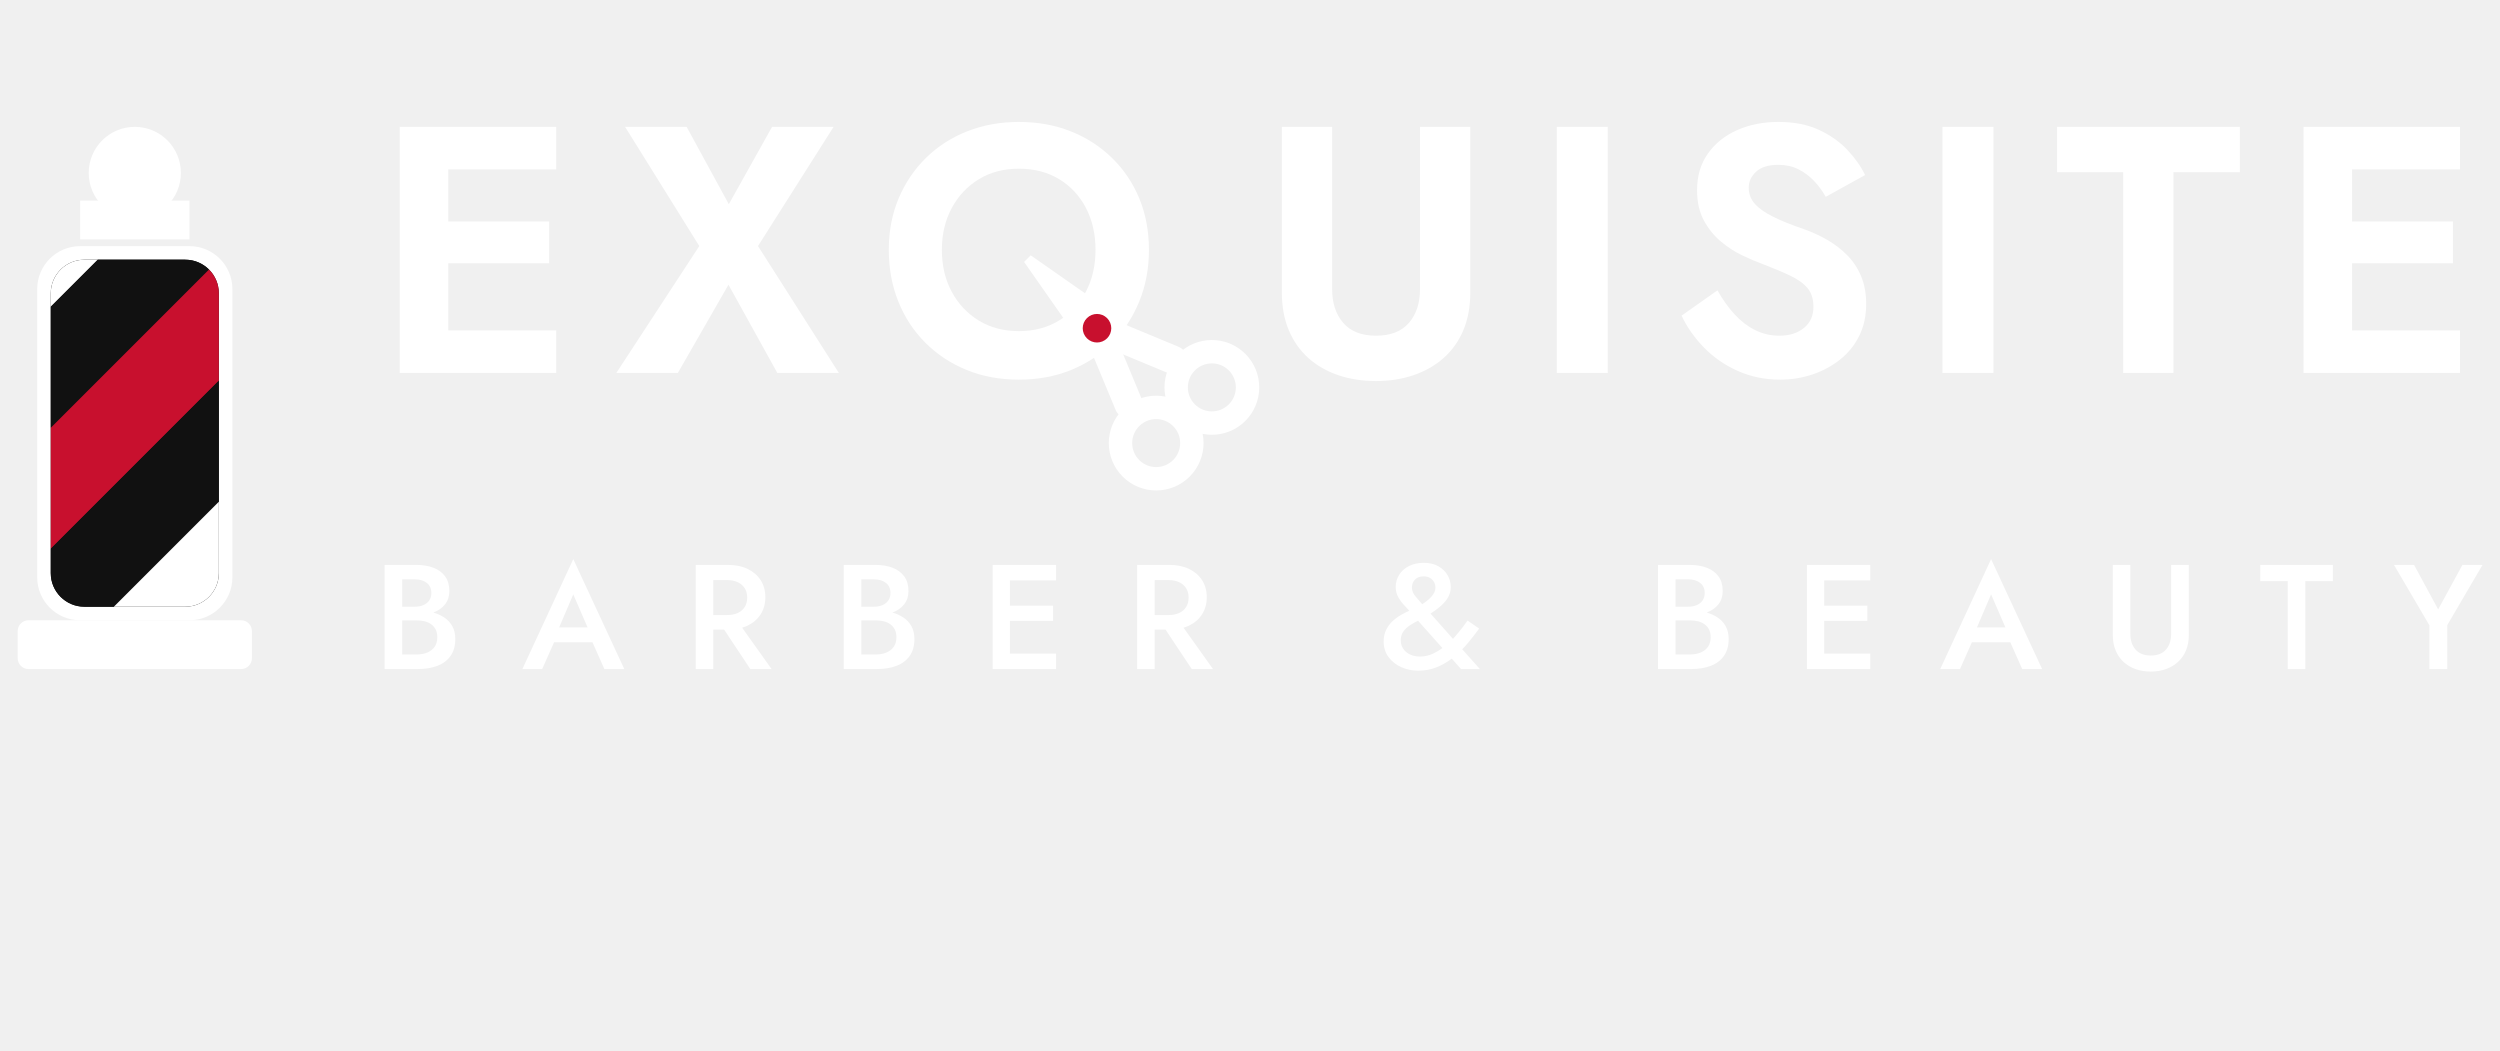
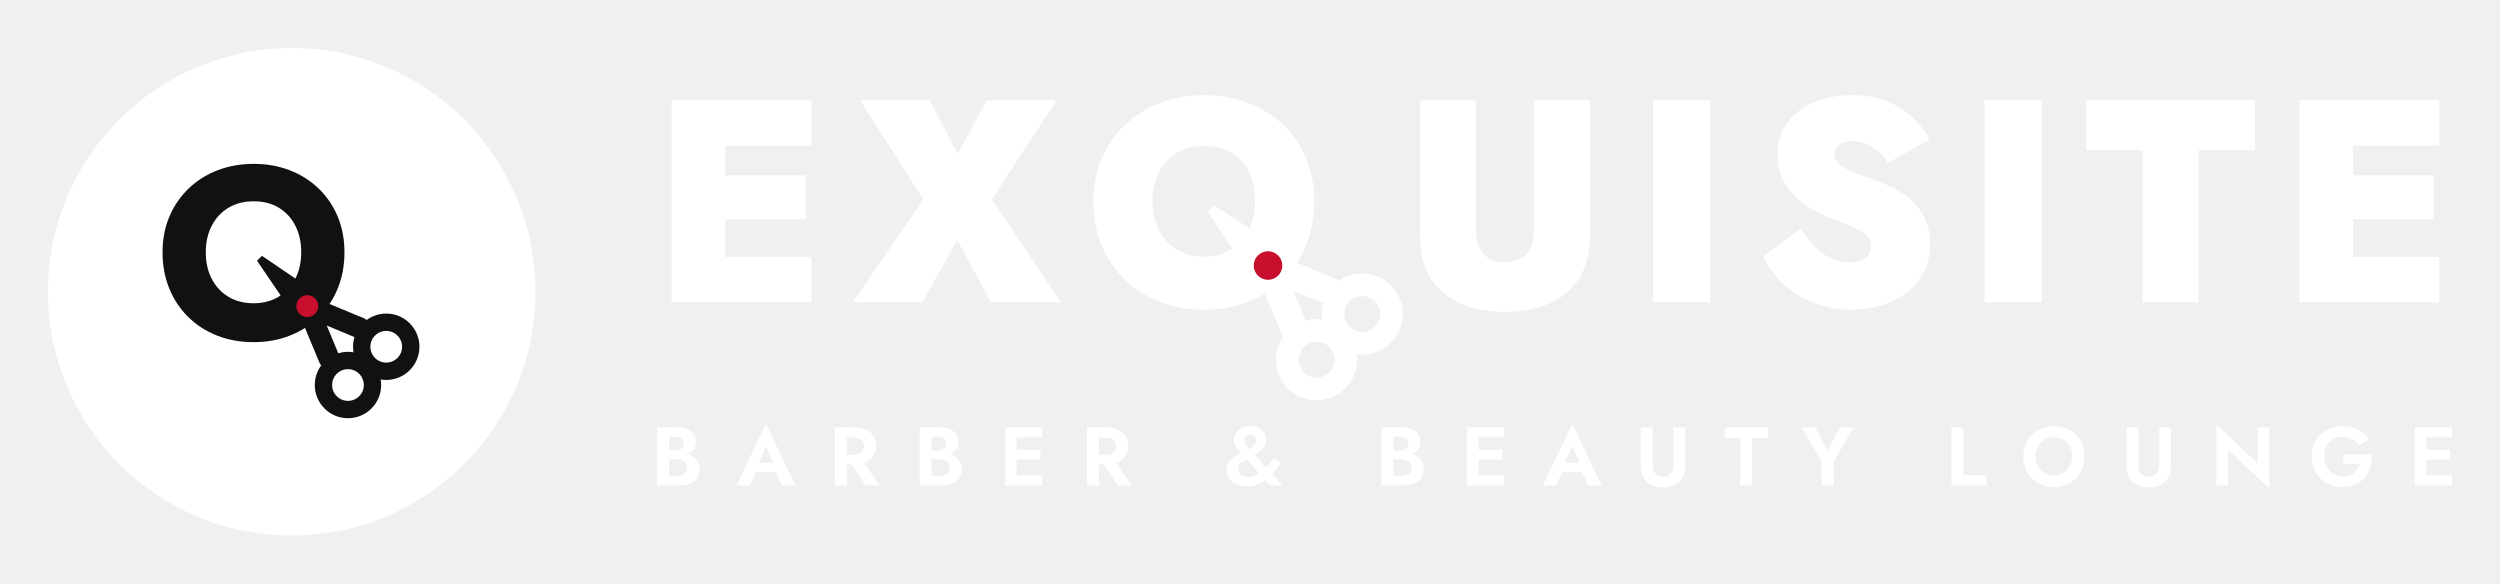
- <svg xmlns="http://www.w3.org/2000/svg" viewBox="-12.7 -127.3 853.3 358.5">
-   <g transform="translate(33.31,-84.00) scale(1)">
-     <circle cx="0" cy="15.73" r="15.73" fill="#FFFFFF" />
-     <rect x="-18.654" y="25.169" width="37.309" height="13.253" fill="#FFFFFF" />
-     <rect x="-33.312" y="40.714" width="66.623" height="127.694" rx="14.657" fill="#FFFFFF" />
-     <rect x="-39.974" y="168.408" width="79.948" height="16.656" rx="3.701" fill="#FFFFFF" />
-     <defs>
-       <clipPath id="pcstwhite">
-         <rect x="-28.685" y="45.341" width="57.37" height="118.441" rx="11.474" />
-       </clipPath>
-     </defs>
-     <rect x="-28.685" y="45.341" width="57.37" height="118.441" rx="11.474" fill="#111111" />
-     <g clip-path="url(#pcstwhite)">
-       <polygon points="-28.685,20.098 28.685,-37.272 28.685,4.034 -28.685,61.404" fill="#FFFFFF" />
-       <polygon points="-28.685,61.404 28.685,4.034 28.685,45.341 -28.685,102.71" fill="#111111" />
-       <polygon points="-28.685,102.71 28.685,45.341 28.685,86.647 -28.685,144.017" fill="#C8102E" />
-       <polygon points="-28.685,144.017 28.685,86.647 28.685,127.953 -28.685,185.323" fill="#111111" />
-       <polygon points="-28.685,185.323 28.685,127.953 28.685,169.259 -28.685,226.629" fill="#FFFFFF" />
-       <polygon points="-28.685,226.629 28.685,169.259 28.685,210.566 -28.685,267.936" fill="#111111" />
-       <polygon points="-28.685,267.936 28.685,210.566 28.685,251.872 -28.685,309.242" fill="#C8102E" />
-     </g>
-   </g>
-   <g transform="translate(114.62,0.00) scale(1)">
-     <path transform="translate(0.00,0.00) scale(0.12,-0.12)" fill="#FFFFFF" d="M76.0 700V0H521.0V121H214.0V312H501.0V431H214.0V579H521.0V700ZM1135.0 700 1012.0 480 892.0 700H717.0L928.0 361L692.0 0H867.0L1011.0 251L1150.0 0H1325.0L1095.0 361L1310.0 700Z" />
-     <g transform="translate(171.72,0.00) scale(1)">
-       <path transform="translate(0.00,0.00) scale(0.12,-0.12)" fill="#FFFFFF" d="M187.0 350Q187.0 417 215.0 469.0Q243.0 521 292.0 551.0Q341.0 581 406.0 581Q472.0 581 521.0 551.0Q570.0 521 597.0 469.0Q624.0 417 624.0 350Q624.0 283 596.5 231.0Q569.0 179 520.0 149.0Q471.0 119 406.0 119Q341.0 119 292.0 149.0Q243.0 179 215.0 231.0Q187.0 283 187.0 350ZM36.0 350Q36.0 271 63.0 203.5Q90.0 136 140.0 86.0Q190.0 36 257.5 8.5Q325.0 -19 406.0 -19Q487.0 -19 554.5 8.5Q622.0 36 671.5 86.0Q721.0 136 748.5 203.5Q776.0 271 776.0 350Q776.0 430 748.5 496.5Q721.0 563 670.5 612.0Q620.0 661 553.0 687.5Q486.0 714 406.0 714Q327.0 714 259.5 687.5Q192.0 661 142.0 612.0Q92.0 563 64.0 496.5Q36.0 430 36.0 350Z" />
-       <g transform="translate(75.39,-15.27) scale(1)">
+ <svg xmlns="http://www.w3.org/2000/svg" viewBox="-18.3 -115.3 953.8 222.7">
+   <g transform="translate(93.00,-3.98) scale(0.186)">
+     <circle r="500" fill="#FFFFFF" />
+     <g transform="translate(-281.85,92.43) scale(2.4778)">
+       <path transform="translate(0.00,0.00) scale(0.2,-0.2)" fill="#111111" d="M213.0 350Q213.0 412 237.5 459.5Q262.0 507 306.5 534.0Q351.0 561 411.0 561Q472.0 561 516.0 534.0Q560.0 507 584.0 459.5Q608.0 412 608.0 350Q608.0 288 583.5 240.5Q559.0 193 514.5 166.0Q470.0 139 411.0 139Q351.0 139 306.5 166.0Q262.0 193 237.5 240.5Q213.0 288 213.0 350ZM34.0 350Q34.0 269 61.5 201.0Q89.0 133 139.5 83.0Q190.0 33 259.0 5.5Q328.0 -22 411.0 -22Q493.0 -22 562.0 5.5Q631.0 33 681.5 83.0Q732.0 133 759.5 201.0Q787.0 269 787.0 350Q787.0 431 759.0 498.0Q731.0 565 680.0 614.0Q629.0 663 560.5 689.5Q492.0 716 411.0 716Q331.0 716 262.0 689.5Q193.0 663 142.0 614.0Q91.0 565 62.5 498.0Q34.0 431 34.0 350Z" />
+       <g transform="translate(126.65,-25.45) scale(1)">
        <g transform="rotate(-45)">
-           <path d="M-7.98 2.52 L-1.596 -33.6 L1.596 -33.6 L7.98 2.52 Z" fill="#FFFFFF" />
-           <path d="M0 0 L-10.752 26.04" stroke="#FFFFFF" stroke-width="9.66" stroke-linecap="round" fill="none" />
-           <circle cx="-13.44" cy="42.0" r="12.18" fill="none" stroke="#FFFFFF" stroke-width="7.98" />
-           <path d="M0 0 L10.752 26.04" stroke="#FFFFFF" stroke-width="9.66" stroke-linecap="round" fill="none" />
-           <circle cx="13.44" cy="42.0" r="12.18" fill="none" stroke="#FFFFFF" stroke-width="7.98" />
-           <circle cx="0" cy="0" r="4.872" fill="#C8102E" />
+           <path d="M-14.364 4.2 L-2.873 -56.0 L2.873 -56.0 L14.364 4.2 Z" fill="#111111" />
+           <path d="M0 0 L-17.92 43.4" stroke="#111111" stroke-width="17.388" stroke-linecap="round" fill="none" />
+           <circle cx="-22.4" cy="70.0" r="20.3" fill="none" stroke="#111111" stroke-width="14.364" />
+           <path d="M0 0 L17.92 43.4" stroke="#111111" stroke-width="17.388" stroke-linecap="round" fill="none" />
+           <circle cx="22.4" cy="70.0" r="20.3" fill="none" stroke="#111111" stroke-width="14.364" />
+           <circle r="9.072" fill="#C8102E" />
        </g>
      </g>
    </g>
-     <g transform="translate(301.68,0.00) scale(1)">
-       <path transform="translate(0.00,0.00) scale(0.12,-0.12)" fill="#FFFFFF" d="M71.0 700V230Q71.0 168 91.0 121.0Q111.0 74 147.0 42.0Q183.0 10 232.0 -6.5Q281.0 -23 339.0 -23Q396.0 -23 445.0 -6.5Q494.0 10 530.5 42.0Q567.0 74 587.0 121.0Q607.0 168 607.0 230V700H464.0V239Q464.0 179 432.5 142.5Q401.0 106 339.0 106Q277.0 106 245.5 142.5Q214.0 179 214.0 239V700ZM853.0 700V0H998.0V700ZM1310.0 235 1208.0 163Q1231.0 114 1272.0 72.0Q1313.0 30 1368.5 5.5Q1424.0 -19 1488.0 -19Q1536.0 -19 1579.5 -4.5Q1623.0 10 1658.0 37.5Q1693.0 65 1713.0 105.0Q1733.0 145 1733.0 196Q1733.0 241 1718.5 275.5Q1704.0 310 1678.5 335.5Q1653.0 361 1621.5 379.0Q1590.0 397 1556.0 409Q1503.0 427 1468.0 444.5Q1433.0 462 1416.0 481.5Q1399.0 501 1399.0 527Q1399.0 553 1420.0 572.5Q1441.0 592 1483.0 592Q1515.0 592 1540.0 579.5Q1565.0 567 1584.5 546.5Q1604.0 526 1618.0 501L1730.0 563Q1712.0 600 1679.5 634.5Q1647.0 669 1598.5 691.5Q1550.0 714 1483.0 714Q1418.0 714 1365.5 690.5Q1313.0 667 1282.5 623.5Q1252.0 580 1252.0 520Q1252.0 470 1271.0 434.5Q1290.0 399 1319.0 374.5Q1348.0 350 1380.5 334.5Q1413.0 319 1438.0 310Q1485.0 292 1517.5 276.5Q1550.0 261 1566.5 241.0Q1583.0 221 1583.0 188Q1583.0 150 1556.0 128.0Q1529.0 106 1486.0 106Q1449.0 106 1417.0 122.0Q1385.0 138 1358.5 167.0Q1332.0 196 1310.0 235ZM1950.0 700V0H2095.0V700ZM2276.0 571H2464.0V0H2607.0V571H2796.0V700H2276.0ZM2977.0 700V0H3422.0V121H3115.0V312H3402.0V431H3115.0V579H3422.0V700Z" />
+   </g>
+   <g transform="translate(230.00,0.00) scale(1)">
+     <path transform="translate(0.00,0.00) scale(0.11,-0.11)" fill="#FFFFFF" d="M72.0 700V0H557.0V157H258.0V288H537.0V440H258.0V543H557.0V700ZM1165.0 700 1065.0 514 967.0 700H726.0L945.0 357L701.0 0H942.0L1063.0 215L1180.0 0H1422.0L1183.0 357L1407.0 700Z" />
+     <g transform="translate(165.33,0.00) scale(1)">
+       <path transform="translate(0.00,0.00) scale(0.11,-0.11)" fill="#FFFFFF" d="M237.0 350Q237.0 407 259.0 450.0Q281.0 493 321.0 517.5Q361.0 542 415.0 542Q472.0 542 511.5 517.5Q551.0 493 572.0 450.0Q593.0 407 593.0 350Q593.0 294 571.0 250.5Q549.0 207 509.5 182.5Q470.0 158 415.0 158Q361.0 158 321.0 182.5Q281.0 207 259.0 250.5Q237.0 294 237.0 350ZM32.0 350Q32.0 268 60.0 199.0Q88.0 130 139.5 79.5Q191.0 29 261.0 1.5Q331.0 -26 415.0 -26Q499.0 -26 569.5 1.5Q640.0 29 691.0 79.5Q742.0 130 770.0 199.0Q798.0 268 798.0 350Q798.0 433 769.5 500.5Q741.0 568 689.0 616.5Q637.0 665 567.5 691.5Q498.0 718 415.0 718Q334.0 718 264.5 691.5Q195.0 665 143.0 616.5Q91.0 568 61.5 500.5Q32.0 433 32.0 350Z" />
+       <g transform="translate(70.15,-14.00) scale(1)">
+         <g transform="rotate(-45)">
+           <path d="M-8.632 2.31 L-1.726 -30.8 L1.726 -30.8 L8.632 2.31 Z" fill="#FFFFFF" />
+           <path d="M0 0 L-9.856 23.87" stroke="#FFFFFF" stroke-width="10.449" stroke-linecap="round" fill="none" />
+           <circle cx="-12.32" cy="38.5" r="11.165" fill="none" stroke="#FFFFFF" stroke-width="8.632" />
+           <path d="M0 0 L9.856 23.87" stroke="#FFFFFF" stroke-width="10.449" stroke-linecap="round" fill="none" />
+           <circle cx="12.32" cy="38.5" r="11.165" fill="none" stroke="#FFFFFF" stroke-width="8.632" />
+           <circle r="5.452" fill="#C8102E" />
+         </g>
+       </g>
    </g>
+     <g transform="translate(286.11,0.00) scale(1)">
+       <path transform="translate(0.00,0.00) scale(0.11,-0.11)" fill="#FFFFFF" d="M67.0 700V230Q67.0 159 90.0 109.0Q113.0 59 153.5 27.5Q194.0 -4 247.5 -19.0Q301.0 -34 361.0 -34Q422.0 -34 475.0 -19.0Q528.0 -4 569.0 27.5Q610.0 59 633.0 109.0Q656.0 159 656.0 230V700H462.0V246Q462.0 198 437.0 168.5Q412.0 139 361.0 139Q311.0 139 286.0 168.5Q261.0 198 261.0 246V700ZM875.0 700V0H1073.0V700ZM1389.0 256 1257.0 160Q1280.0 108 1325.0 65.5Q1370.0 23 1431.5 -1.5Q1493.0 -26 1565.0 -26Q1616.0 -26 1665.0 -11.5Q1714.0 3 1752.5 31.5Q1791.0 60 1813.5 103.0Q1836.0 146 1836.0 202Q1836.0 244 1823.0 278.0Q1810.0 312 1786.0 338.5Q1762.0 365 1729.5 384.5Q1697.0 404 1658.0 418Q1613.0 434 1578.5 447.5Q1544.0 461 1524.5 476.5Q1505.0 492 1505.0 515Q1505.0 535 1522.0 547.0Q1539.0 559 1568.0 559Q1591.0 559 1613.0 550.0Q1635.0 541 1654.5 524.5Q1674.0 508 1689.0 483L1835.0 564Q1816.0 600 1781.0 635.5Q1746.0 671 1692.0 694.5Q1638.0 718 1564.0 718Q1493.0 718 1435.0 694.0Q1377.0 670 1342.0 624.5Q1307.0 579 1307.0 513Q1307.0 461 1326.5 423.0Q1346.0 385 1375.5 359.0Q1405.0 333 1437.0 316.5Q1469.0 300 1495.0 290Q1548.0 270 1577.5 256.0Q1607.0 242 1619.0 228.5Q1631.0 215 1631.0 195Q1631.0 167 1610.0 152.5Q1589.0 138 1557.0 138Q1524.0 138 1493.0 152.0Q1462.0 166 1436.0 192.5Q1410.0 219 1389.0 256ZM2025.0 700V0H2223.0V700ZM2377.0 527H2573.0V0H2767.0V527H2963.0V700H2377.0ZM3117.0 700V0H3602.0V157H3303.0V288H3582.0V440H3303.0V543H3602.0V700Z" />
+     </g>
+     <path transform="translate(0.00,69.91) scale(0.03167,-0.03167)" fill="#FFFFFF" d="M441.0 378Q487.0 397 515.0 432Q545.0 470 545.0 523Q545.0 583 515.0 622.0Q485.0 661 432.0 680.5Q379.0 700 309.0 700H76.0V0H324.0Q402.0 0 461.0 21.0Q520.0 42 552.5 86.0Q585.0 130 585.0 199Q585.0 251 563.5 288.0Q542.0 325 505.0 349Q476.0 367 441.0 378ZM219.0 316H311.0Q338.0 316 361.0 310.5Q384.0 305 401.5 292.5Q419.0 280 428.5 261.5Q438.0 243 438.0 217Q438.0 181 421.5 158.0Q405.0 135 376.0 124.5Q347.0 114 311.0 114H219.0ZM219.0 420V586H296.0Q343.0 586 370.5 565.0Q398.0 544 398.0 504Q398.0 478 385.5 459.0Q373.0 440 350.0 430.0Q327.0 420 296.0 420ZM1506.0 159 1580.0 0H1742.0L1387.0 741L1032.0 0H1193.0L1266.0 159ZM1387.0 473 1474.0 272H1299.0ZM2218.0 700V0H2361.0V254H2423.0L2587.0 0H2756.0L2567.0 271Q2581.0 276 2594.0 282Q2652.0 310 2683.0 360.5Q2714.0 411 2714.0 477Q2714.0 544 2683.0 594.0Q2652.0 644 2594.0 672.0Q2536.0 700 2453.0 700ZM2361.0 368V578H2444.0Q2482.0 578 2509.5 565.5Q2537.0 553 2552.0 529.5Q2567.0 506 2567.0 473.0Q2567.0 440 2552.0 416.5Q2537.0 393 2509.5 380.5Q2482.0 368 2444.0 368ZM3603.0 378Q3649.0 397 3677.0 432Q3707.0 470 3707.0 523Q3707.0 583 3677.0 622.0Q3647.0 661 3594.0 680.5Q3541.0 700 3471.0 700H3238.0V0H3486.0Q3564.0 0 3623.0 21.0Q3682.0 42 3714.5 86.0Q3747.0 130 3747.0 199Q3747.0 251 3725.5 288.0Q3704.0 325 3667.0 349Q3638.0 367 3603.0 378ZM3381.0 316H3473.0Q3500.0 316 3523.0 310.5Q3546.0 305 3563.5 292.5Q3581.0 280 3590.5 261.5Q3600.0 243 3600.0 217Q3600.0 181 3583.5 158.0Q3567.0 135 3538.0 124.5Q3509.0 114 3473.0 114H3381.0ZM3381.0 420V586H3458.0Q3505.0 586 3532.5 565.0Q3560.0 544 3560.0 504Q3560.0 478 3547.5 459.0Q3535.0 440 3512.0 430.0Q3489.0 420 3458.0 420ZM4269.0 700V0H4714.0V121H4407.0V312H4694.0V431H4407.0V579H4714.0V700ZM5255.0 700V0H5398.0V254H5460.0L5624.0 0H5793.0L5604.0 271Q5618.0 276 5631.0 282Q5689.0 310 5720.0 360.5Q5751.0 411 5751.0 477Q5751.0 544 5720.0 594.0Q5689.0 644 5631.0 672.0Q5573.0 700 5490.0 700ZM5398.0 368V578H5481.0Q5519.0 578 5546.5 565.5Q5574.0 553 5589.0 529.5Q5604.0 506 5604.0 473.0Q5604.0 440 5589.0 416.5Q5574.0 393 5546.5 380.5Q5519.0 368 5481.0 368ZM7110.0 389Q7088.0 379 7064.0 367Q7031.0 350 7003.0 325.5Q6975.0 301 6957.0 267.0Q6939.0 233 6939.0 186Q6939.0 125 6972.0 80.5Q7005.0 36 7059.0 12.0Q7113.0 -12 7177.0 -12Q7249.0 -12 7310.0 13Q7359.0 33 7403.0 64L7460.0 0H7609.0L7486.0 136Q7502.0 152 7517.0 169Q7559.0 219 7594.0 268L7505.0 333Q7473.0 286 7437.0 244Q7425.0 229 7413.0 216L7275.0 368Q7300.0 385 7321.0 400Q7351.0 422 7372.0 445.0Q7393.0 468 7404.0 493.0Q7415.0 518 7415.0 550Q7415.0 592 7393.0 629.5Q7371.0 667 7328.0 691.0Q7285.0 715 7224.0 715Q7162.0 715 7117.0 692.0Q7072.0 669 7047.0 630.5Q7022.0 592 7022.0 547Q7022.0 511 7038.5 481.0Q7055.0 451 7078.0 425Q7094.0 406 7110.0 389ZM7178.0 313 7329.0 145Q7305.0 129 7280.0 118Q7237.0 99 7193.0 99Q7157.0 99 7130.5 111.5Q7104.0 124 7089.5 146.5Q7075.0 169 7075.0 197Q7075.0 230 7092.0 252.0Q7109.0 274 7136.0 290Q7156.0 302 7178.0 313ZM7212.0 438Q7192.0 461 7176.0 480Q7149.0 510 7149.0 541Q7149.0 569 7168.0 589.5Q7187.0 610 7223.0 610Q7246.0 610 7262.0 600.5Q7278.0 591 7286.5 575.0Q7295.0 559 7295.0 540Q7295.0 511 7265.0 480Q7245.0 458 7212.0 438ZM9168.0 378Q9214.0 397 9242.0 432Q9272.0 470 9272.0 523Q9272.0 583 9242.0 622.0Q9212.0 661 9159.0 680.5Q9106.0 700 9036.0 700H8803.0V0H9051.0Q9129.0 0 9188.0 21.0Q9247.0 42 9279.5 86.0Q9312.0 130 9312.0 199Q9312.0 251 9290.5 288.0Q9269.0 325 9232.0 349Q9203.0 367 9168.0 378ZM8946.0 316H9038.0Q9065.0 316 9088.0 310.5Q9111.0 305 9128.5 292.5Q9146.0 280 9155.5 261.5Q9165.0 243 9165.0 217Q9165.0 181 9148.5 158.0Q9132.0 135 9103.0 124.5Q9074.0 114 9038.0 114H8946.0ZM8946.0 420V586H9023.0Q9070.0 586 9097.5 565.0Q9125.0 544 9125.0 504Q9125.0 478 9112.5 459.0Q9100.0 440 9077.0 430.0Q9054.0 420 9023.0 420ZM9834.0 700V0H10279.0V121H9972.0V312H10259.0V431H9972.0V579H10279.0V700ZM11219.0 159 11293.0 0H11455.0L11100.0 741L10745.0 0H10906.0L10979.0 159ZM11100.0 473 11187.0 272H11012.0ZM11926.0 700V230Q11926.0 168 11946.0 121.0Q11966.0 74 12002.0 42.0Q12038.0 10 12087.0 -6.5Q12136.0 -23 12194.0 -23Q12251.0 -23 12300.0 -6.5Q12349.0 10 12385.5 42.0Q12422.0 74 12442.0 121.0Q12462.0 168 12462.0 230V700H12319.0V239Q12319.0 179 12287.5 142.5Q12256.0 106 12194.0 106Q12132.0 106 12100.5 142.5Q12069.0 179 12069.0 239V700ZM12938.0 571H13126.0V0H13269.0V571H13458.0V700H12938.0ZM14328.0 700 14177.0 418 14027.0 700H13864.0L14105.0 289V0H14250.0V290L14491.0 700ZM15668.0 700V0H16090.0V125H15811.0V700ZM16683.0 350Q16683.0 417 16711.0 469.0Q16739.0 521 16788.0 551.0Q16837.0 581 16902.0 581Q16968.0 581 17017.0 551.0Q17066.0 521 17093.0 469.0Q17120.0 417 17120.0 350Q17120.0 283 17092.5 231.0Q17065.0 179 17016.0 149.0Q16967.0 119 16902.0 119Q16837.0 119 16788.0 149.0Q16739.0 179 16711.0 231.0Q16683.0 283 16683.0 350ZM16532.0 350Q16532.0 271 16559.0 203.5Q16586.0 136 16636.0 86.0Q16686.0 36 16753.5 8.5Q16821.0 -19 16902.0 -19Q16983.0 -19 17050.5 8.5Q17118.0 36 17167.5 86.0Q17217.0 136 17244.5 203.5Q17272.0 271 17272.0 350Q17272.0 430 17244.5 496.5Q17217.0 563 17166.5 612.0Q17116.0 661 17049.0 687.5Q16982.0 714 16902.0 714Q16823.0 714 16755.5 687.5Q16688.0 661 16638.0 612.0Q16588.0 563 16560.0 496.5Q16532.0 430 16532.0 350ZM17778.0 700V230Q17778.0 168 17798.0 121.0Q17818.0 74 17854.0 42.0Q17890.0 10 17939.0 -6.5Q17988.0 -23 18046.0 -23Q18103.0 -23 18152.0 -6.5Q18201.0 10 18237.5 42.0Q18274.0 74 18294.0 121.0Q18314.0 168 18314.0 230V700H18171.0V239Q18171.0 179 18139.5 142.5Q18108.0 106 18046.0 106Q17984.0 106 17952.5 142.5Q17921.0 179 17921.0 239V700ZM19358.0 700V266L18860.0 735V0H18998.0V434L19496.0 -35V700ZM20388.0 260H20589.0Q20580.0 228 20563.0 201.0Q20546.0 174 20521.5 153.0Q20497.0 132 20463.0 120.5Q20429.0 109 20386.0 109Q20321.0 109 20269.5 139.0Q20218.0 169 20188.0 223.5Q20158.0 278 20158.0 350Q20158.0 423 20188.5 476.0Q20219.0 529 20271.0 557.5Q20323.0 586 20386.0 586Q20453.0 586 20499.5 557.5Q20546.0 529 20572.0 483L20694.0 554Q20662.0 603 20617.5 638.5Q20573.0 674 20515.5 694.0Q20458.0 714 20386.0 714Q20305.0 714 20236.0 688.0Q20167.0 662 20116.0 614.0Q20065.0 566 20036.5 498.5Q20008.0 431 20008.0 350Q20008.0 269 20035.5 201.0Q20063.0 133 20113.5 84.0Q20164.0 35 20232.5 8.0Q20301.0 -19 20382.0 -19Q20468.0 -19 20535.0 12.0Q20602.0 43 20647.5 97.5Q20693.0 152 20714.5 223.0Q20736.0 294 20733.0 374H20388.0ZM21250.0 700V0H21695.0V121H21388.0V312H21675.0V431H21388.0V579H21695.0V700Z" />
  </g>
-   <path transform="translate(114.62,101.06) scale(0.05078,-0.05078)" fill="#FFFFFF" d="M405.0 380Q405.0 380 406.0 380Q456.0 399 484.5 435.5Q513.0 472 513.0 524Q513.0 584 484.5 623.0Q456.0 662 406.0 681.0Q356.0 700 289.0 700H78.0V0H301.0Q376.0 0 432.5 21.5Q489.0 43 521.0 88.0Q553.0 133 553.0 202Q553.0 252 533.0 288.0Q513.0 324 478.0 347Q446.0 368 405.0 380ZM196.0 327H294.0Q324.0 327 349.0 320.5Q374.0 314 393.0 299.5Q412.0 285 422.0 264.0Q432.0 243 432.0 214Q432.0 175 414.0 149.5Q396.0 124 365.0 111.0Q334.0 98 294.0 98H196.0ZM196.0 419V603H281.0Q331.0 603 361.5 579.0Q392.0 555 392.0 511Q392.0 482 378.0 461.5Q364.0 441 339.0 430.0Q314.0 419 281.0 419ZM1475.0 180 1555.0 0H1689.0L1346.0 739L1004.0 0H1137.0L1217.0 180ZM1346.0 502 1442.0 280H1251.0ZM2169.0 700V0H2287.0V265H2360.0L2536.0 0H2679.0L2481.0 278Q2501.0 284 2518.0 292Q2574.0 319 2605.5 368.0Q2637.0 417 2637.0 483.0Q2637.0 549 2605.5 597.5Q2574.0 646 2518.0 673.0Q2462.0 700 2385.0 700ZM2287.0 363V598H2380.0Q2421.0 598 2451.0 584.0Q2481.0 570 2498.0 544.0Q2515.0 518 2515.0 480Q2515.0 443 2498.0 416.5Q2481.0 390 2451.0 376.5Q2421.0 363 2380.0 363ZM3491.0 380Q3491.0 380 3492.0 380Q3542.0 399 3570.5 435.5Q3599.0 472 3599.0 524Q3599.0 584 3570.5 623.0Q3542.0 662 3492.0 681.0Q3442.0 700 3375.0 700H3164.0V0H3387.0Q3462.0 0 3518.5 21.5Q3575.0 43 3607.0 88.0Q3639.0 133 3639.0 202Q3639.0 252 3619.0 288.0Q3599.0 324 3564.0 347Q3532.0 368 3491.0 380ZM3282.0 327H3380.0Q3410.0 327 3435.0 320.5Q3460.0 314 3479.0 299.5Q3498.0 285 3508.0 264.0Q3518.0 243 3518.0 214Q3518.0 175 3500.0 149.5Q3482.0 124 3451.0 111.0Q3420.0 98 3380.0 98H3282.0ZM3282.0 419V603H3367.0Q3417.0 603 3447.5 579.0Q3478.0 555 3478.0 511Q3478.0 482 3464.0 461.5Q3450.0 441 3425.0 430.0Q3400.0 419 3367.0 419ZM4165.0 700V0H4591.0V104H4281.0V324H4571.0V426H4281.0V596H4591.0V700ZM5136.0 700V0H5254.0V265H5327.0L5503.0 0H5646.0L5448.0 278Q5468.0 284 5485.0 292Q5541.0 319 5572.5 368.0Q5604.0 417 5604.0 483.0Q5604.0 549 5572.5 597.5Q5541.0 646 5485.0 673.0Q5429.0 700 5352.0 700ZM5254.0 363V598H5347.0Q5388.0 598 5418.0 584.0Q5448.0 570 5465.0 544.0Q5482.0 518 5482.0 480Q5482.0 443 5465.0 416.5Q5448.0 390 5418.0 376.5Q5388.0 363 5347.0 363ZM6965.0 392Q6939.0 380 6912.0 365Q6880.0 347 6853.5 322.5Q6827.0 298 6810.0 264.0Q6793.0 230 6793.0 185Q6793.0 125 6826.0 80.5Q6859.0 36 6912.0 12.5Q6965.0 -11 7026.0 -11Q7095.0 -11 7154.0 14Q7206.0 36 7251.0 70L7313.0 0H7440.0L7321.0 133Q7339.0 151 7356.0 171Q7398.0 221 7435.0 272L7357.0 326Q7324.0 278 7287.0 235Q7273.0 218 7259.0 203L7108.0 373Q7133.0 389 7154.0 405Q7183.0 427 7203.0 450.0Q7223.0 473 7233.5 498.0Q7244.0 523 7244.0 552Q7244.0 594 7223.0 630.5Q7202.0 667 7161.5 690.5Q7121.0 714 7063.0 714Q7006.0 714 6963.5 692.5Q6921.0 671 6897.5 634.0Q6874.0 597 6874.0 551Q6874.0 514 6891.5 483.0Q6909.0 452 6933.0 427Q6950.0 408 6965.0 392ZM7024.0 325 7188.0 141Q7158.0 119 7126.0 104Q7083.0 84 7037.0 84Q6999.0 84 6970.0 98.0Q6941.0 112 6924.5 136.5Q6908.0 161 6908.0 193Q6908.0 228 6925.5 252.5Q6943.0 277 6971.0 295Q6996.0 311 7024.0 325ZM7052.0 436Q7029.0 462 7010.0 485Q6983.0 515 6983.0 547Q6983.0 580 7003.5 601.5Q7024.0 623 7062.0 623Q7087.0 623 7104.5 612.5Q7122.0 602 7131.5 585.0Q7141.0 568 7141.0 546Q7141.0 515 7110.0 482Q7087.0 458 7052.0 436ZM8964.0 380Q8964.0 380 8965.0 380Q9015.0 399 9043.5 435.5Q9072.0 472 9072.0 524Q9072.0 584 9043.5 623.0Q9015.0 662 8965.0 681.0Q8915.0 700 8848.0 700H8637.0V0H8860.0Q8935.0 0 8991.5 21.5Q9048.0 43 9080.0 88.0Q9112.0 133 9112.0 202Q9112.0 252 9092.0 288.0Q9072.0 324 9037.0 347Q9005.0 368 8964.0 380ZM8755.0 327H8853.0Q8883.0 327 8908.0 320.5Q8933.0 314 8952.0 299.5Q8971.0 285 8981.0 264.0Q8991.0 243 8991.0 214Q8991.0 175 8973.0 149.5Q8955.0 124 8924.0 111.0Q8893.0 98 8853.0 98H8755.0ZM8755.0 419V603H8840.0Q8890.0 603 8920.5 579.0Q8951.0 555 8951.0 511Q8951.0 482 8937.0 461.5Q8923.0 441 8898.0 430.0Q8873.0 419 8840.0 419ZM9638.0 700V0H10064.0V104H9754.0V324H10044.0V426H9754.0V596H10064.0V700ZM11005.0 180 11085.0 0H11219.0L10876.0 739L10534.0 0H10667.0L10747.0 180ZM10876.0 502 10972.0 280H10781.0ZM11694.0 700V230Q11694.0 172 11712.5 126.5Q11731.0 81 11765.0 49.0Q11799.0 17 11846.0 0.0Q11893.0 -17 11949.0 -17Q12005.0 -17 12052.0 0.0Q12099.0 17 12133.5 49.0Q12168.0 81 12186.5 126.5Q12205.0 172 12205.0 230V700H12086.0V235Q12086.0 171 12051.5 131.0Q12017.0 91 11949.0 91Q11882.0 91 11847.0 131.0Q11812.0 171 11812.0 235V700ZM12685.0 591H12870.0V0H12988.0V591H13173.0V700H12685.0ZM14044.0 700 13881.0 401 13719.0 700H13584.0L13822.0 294V0H13942.0V295L14179.0 700Z" />
</svg>
